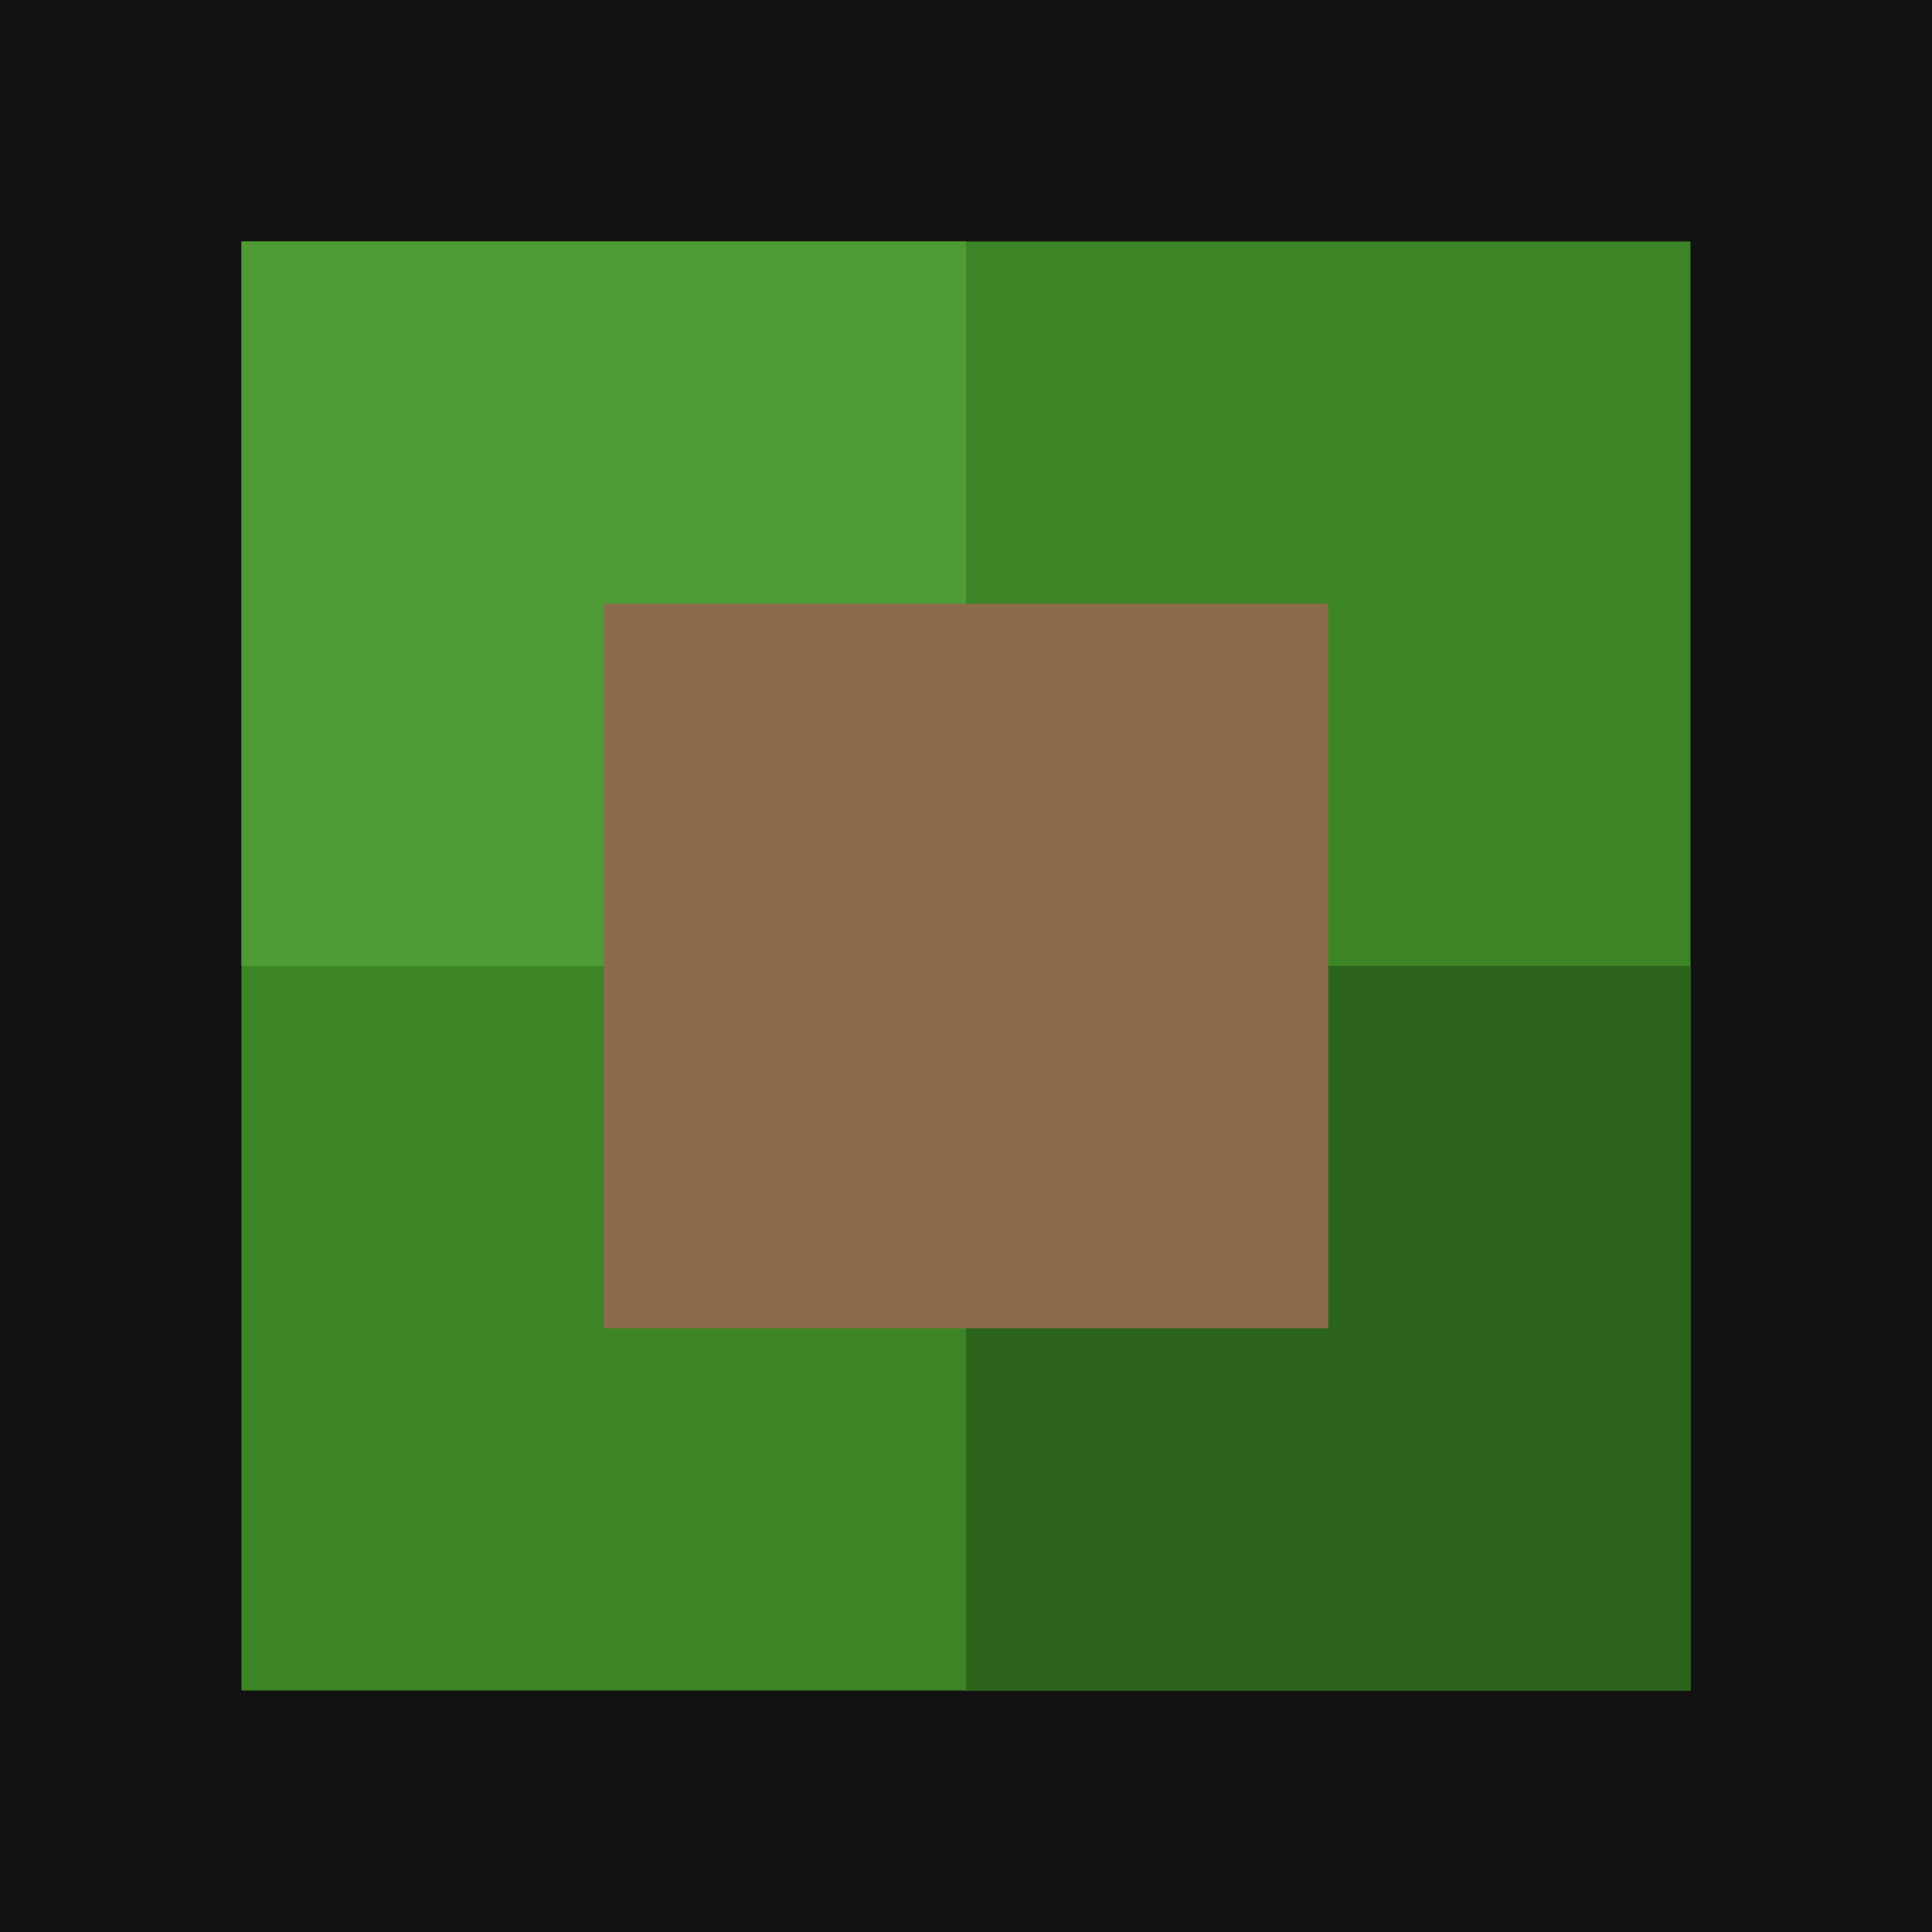
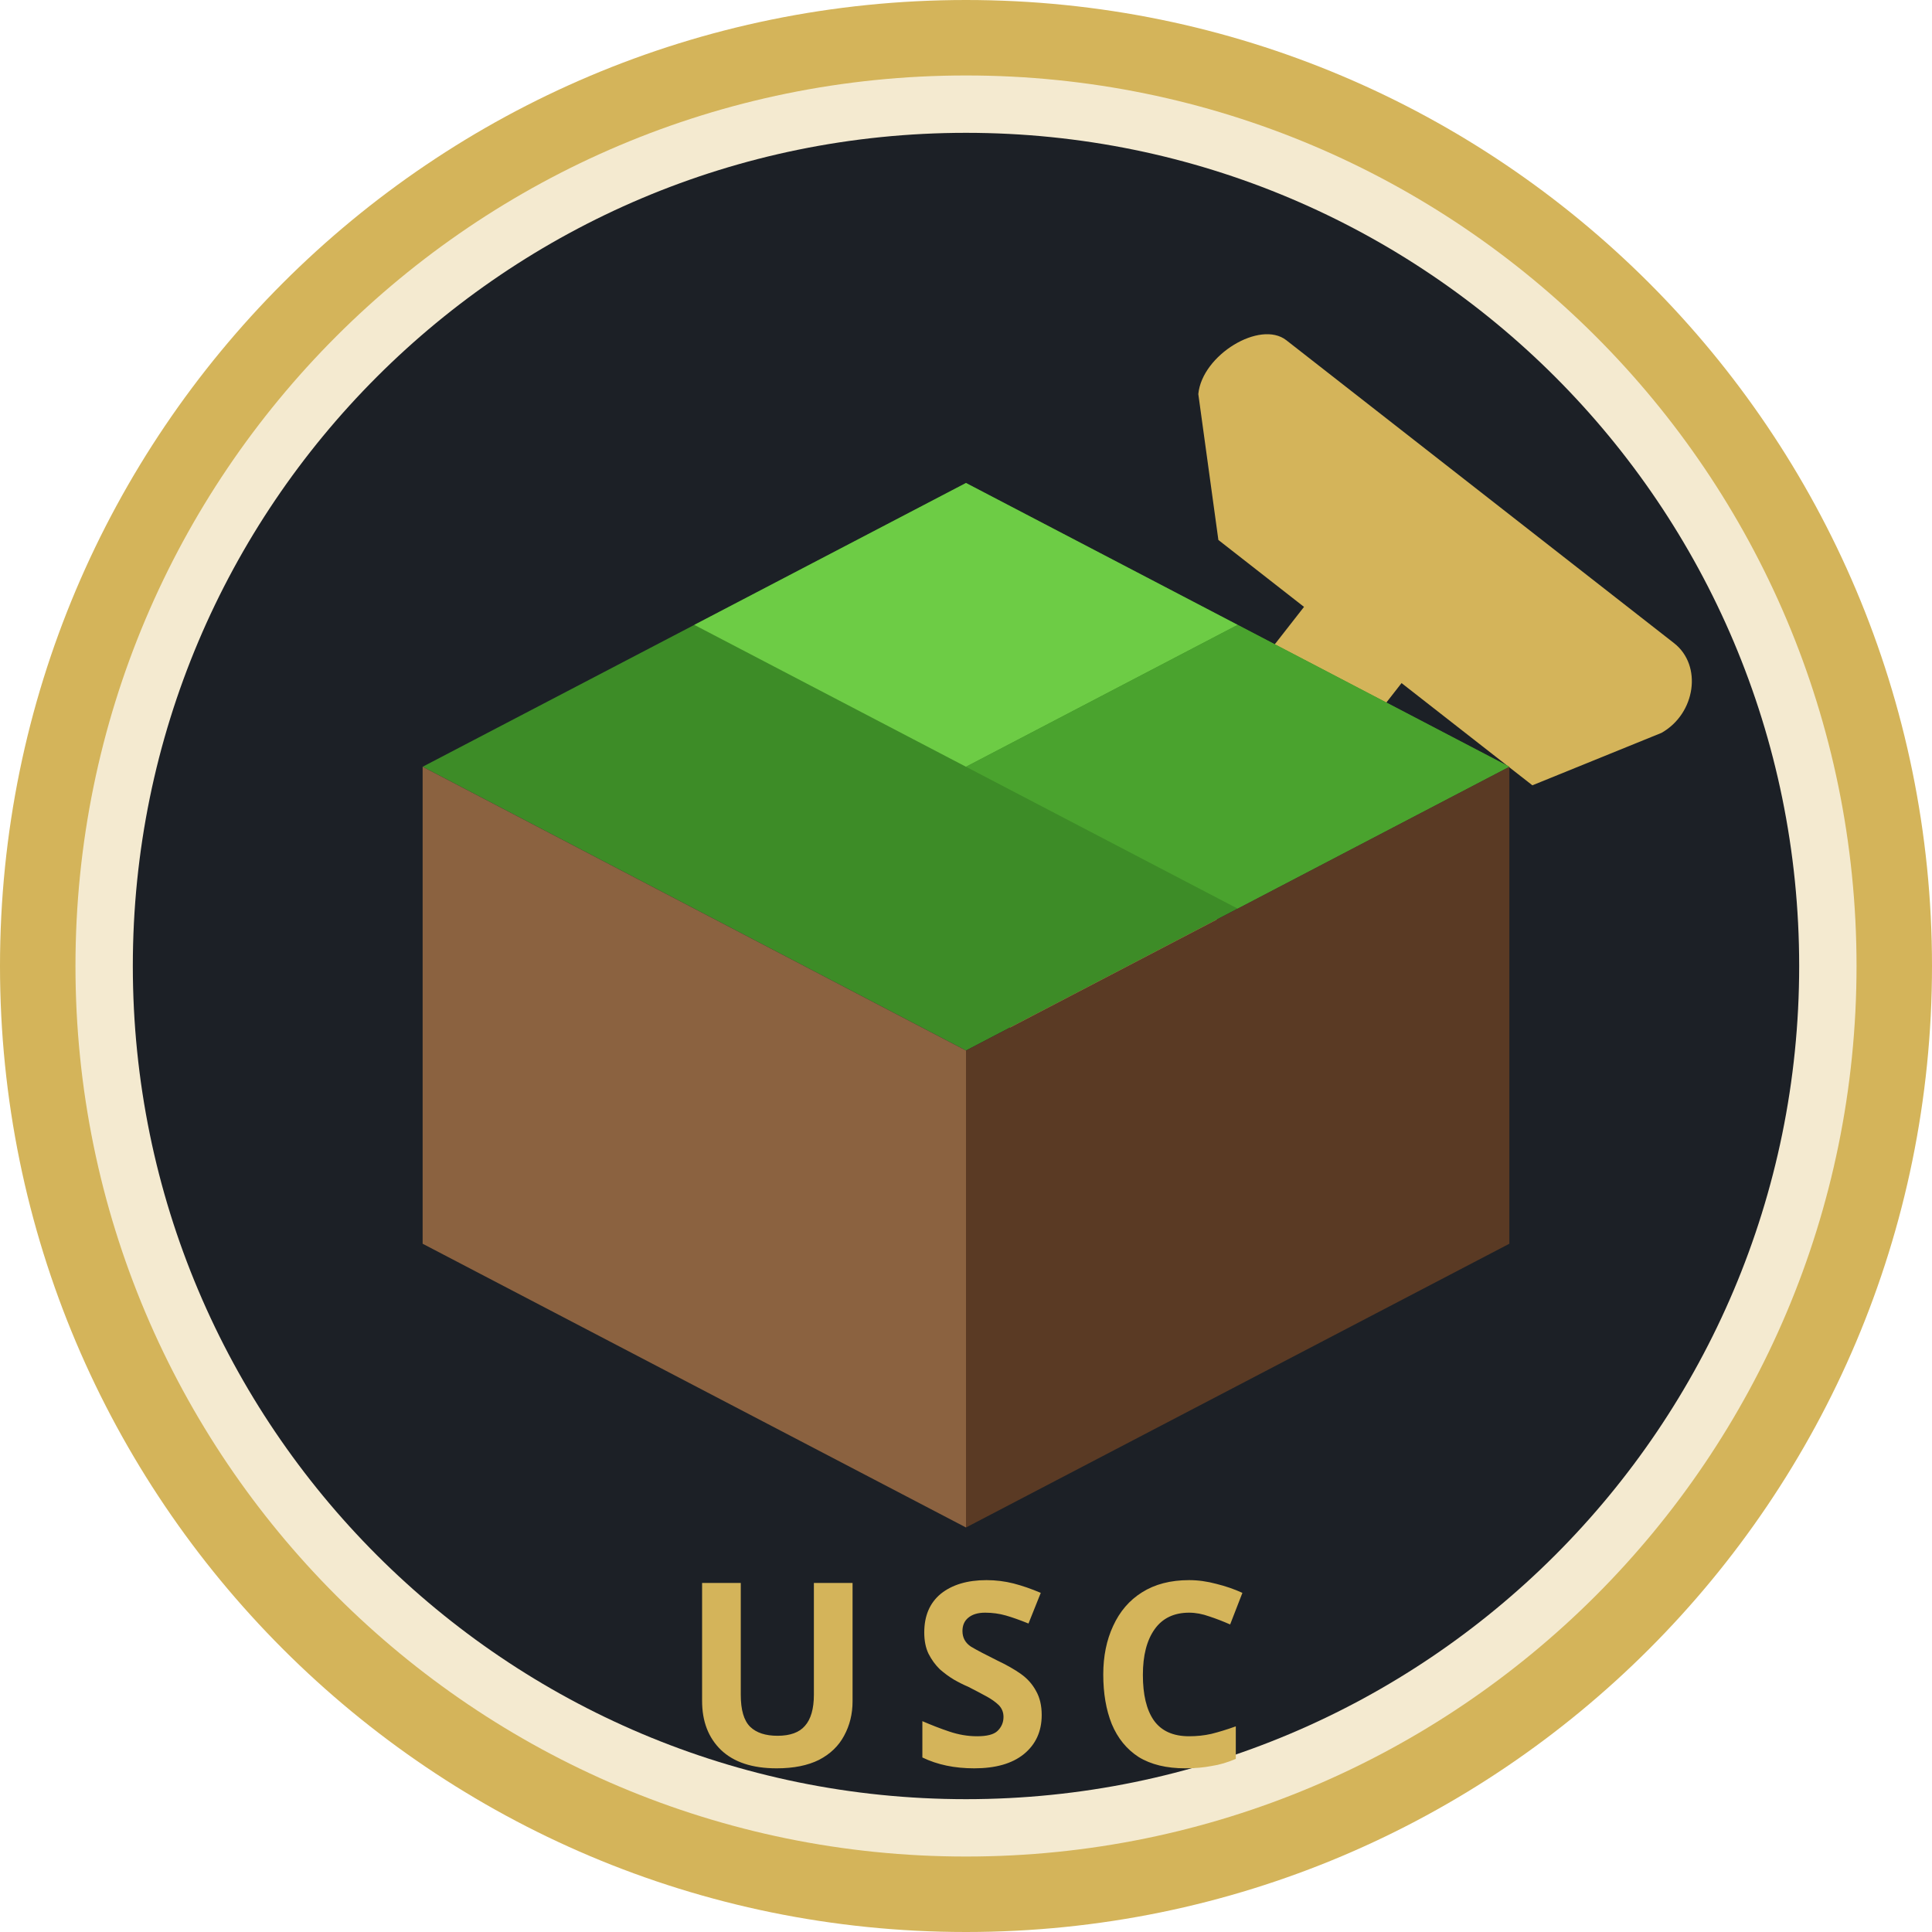
- <svg xmlns="http://www.w3.org/2000/svg" viewBox="0 0 32 32" fill="none">
-   <rect width="32" height="32" fill="#121212" />
-   <rect x="4" y="4" width="24" height="24" fill="#3c8527" />
-   <rect x="4" y="4" width="12" height="12" fill="#4f9c36" />
-   <rect x="16" y="16" width="12" height="12" fill="#2d641c" />
-   <rect x="10" y="10" width="12" height="12" fill="#8b6b4a" />
+ <svg xmlns="http://www.w3.org/2000/svg" viewBox="0 0 64 64">
+   <circle cx="32" cy="32" r="32" fill="#d4b45a" />
+   <circle cx="32" cy="32" r="29.5" fill="#f4ead0" />
+   <circle cx="32" cy="32" r="27.6" fill="#1c2026" />
+   <g transform="rotate(38 44 22)" fill="#d4b45a">
+     <rect x="42.2" y="16" width="4.1" height="22" rx="1.15" />
+     <path d="M35.8 14.4h16.8c1.2 0 2 1.4 1.5 2.6L51.8 21H38.6l-3.5-3.4c-.7-1.1.1-3.2 1.2-3.2z" />
+   </g>
+   <polygon points="32,16 50,25.4 32,34.8 14,25.4" fill="#3d8c27" />
+   <polygon points="32,16 41,20.7 32,25.4 23,20.7" fill="#6dcc45" />
+   <polygon points="41,20.7 50,25.4 41,30.1 32,25.4" fill="#4aa32e" />
+   <polygon points="32,34.8 50,25.4 50,41.2 32,50.6" fill="#5a3a24" />
+   <polygon points="32,34.8 14,25.4 14,41.2 32,50.6" fill="#8b6240" />
+   <text x="32" y="58.5" text-anchor="middle" font-family="Arial Black, Impact, sans-serif" font-size="8.5" font-weight="800" fill="#d4b45a" letter-spacing="1.2">USC</text>
</svg>
